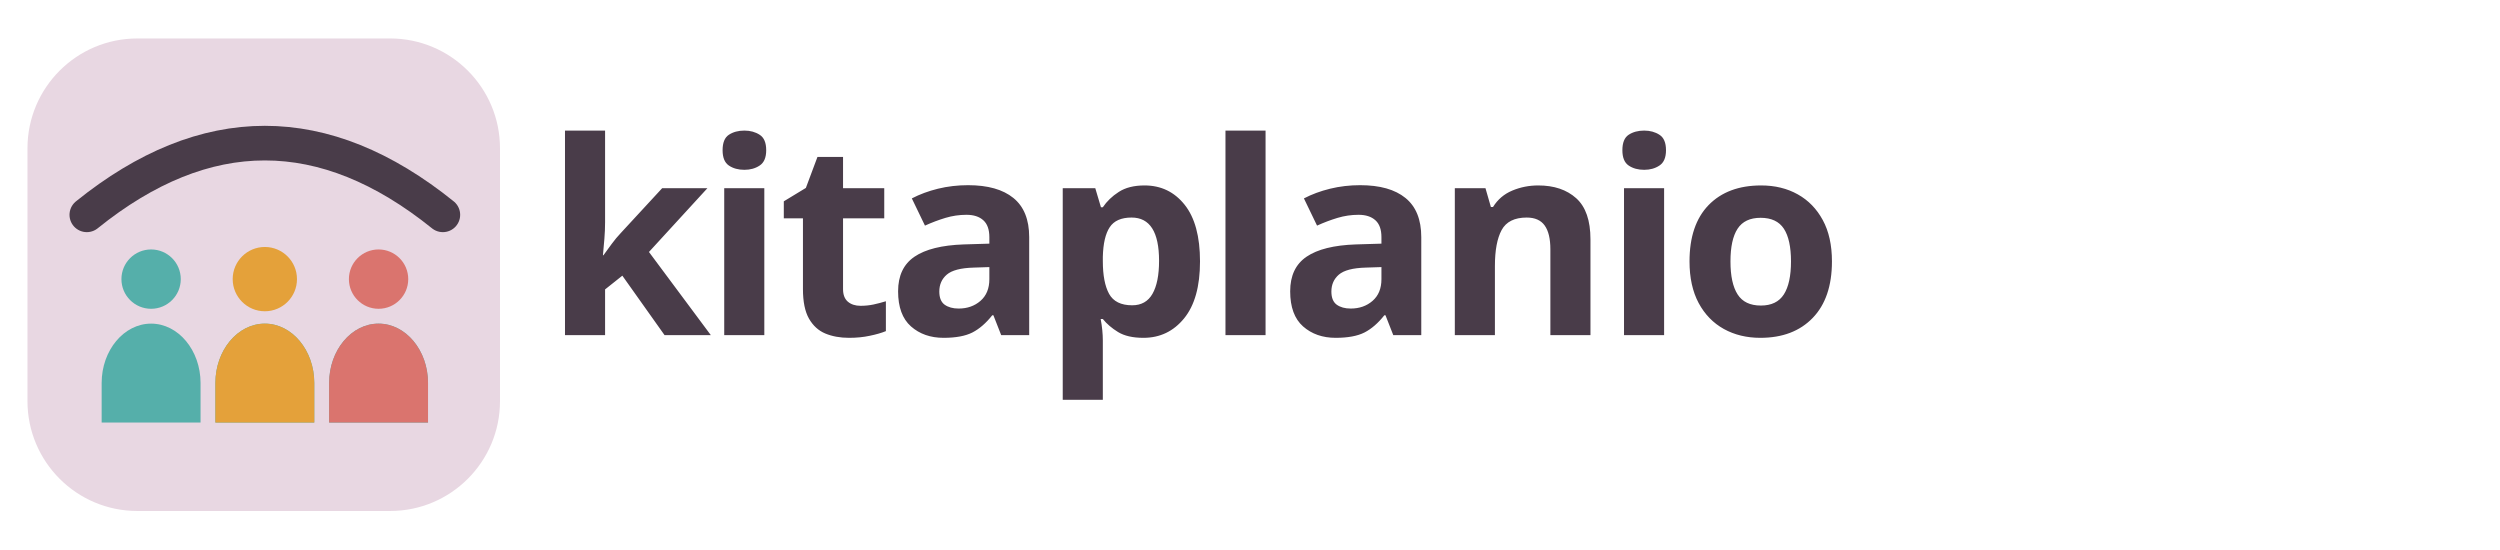
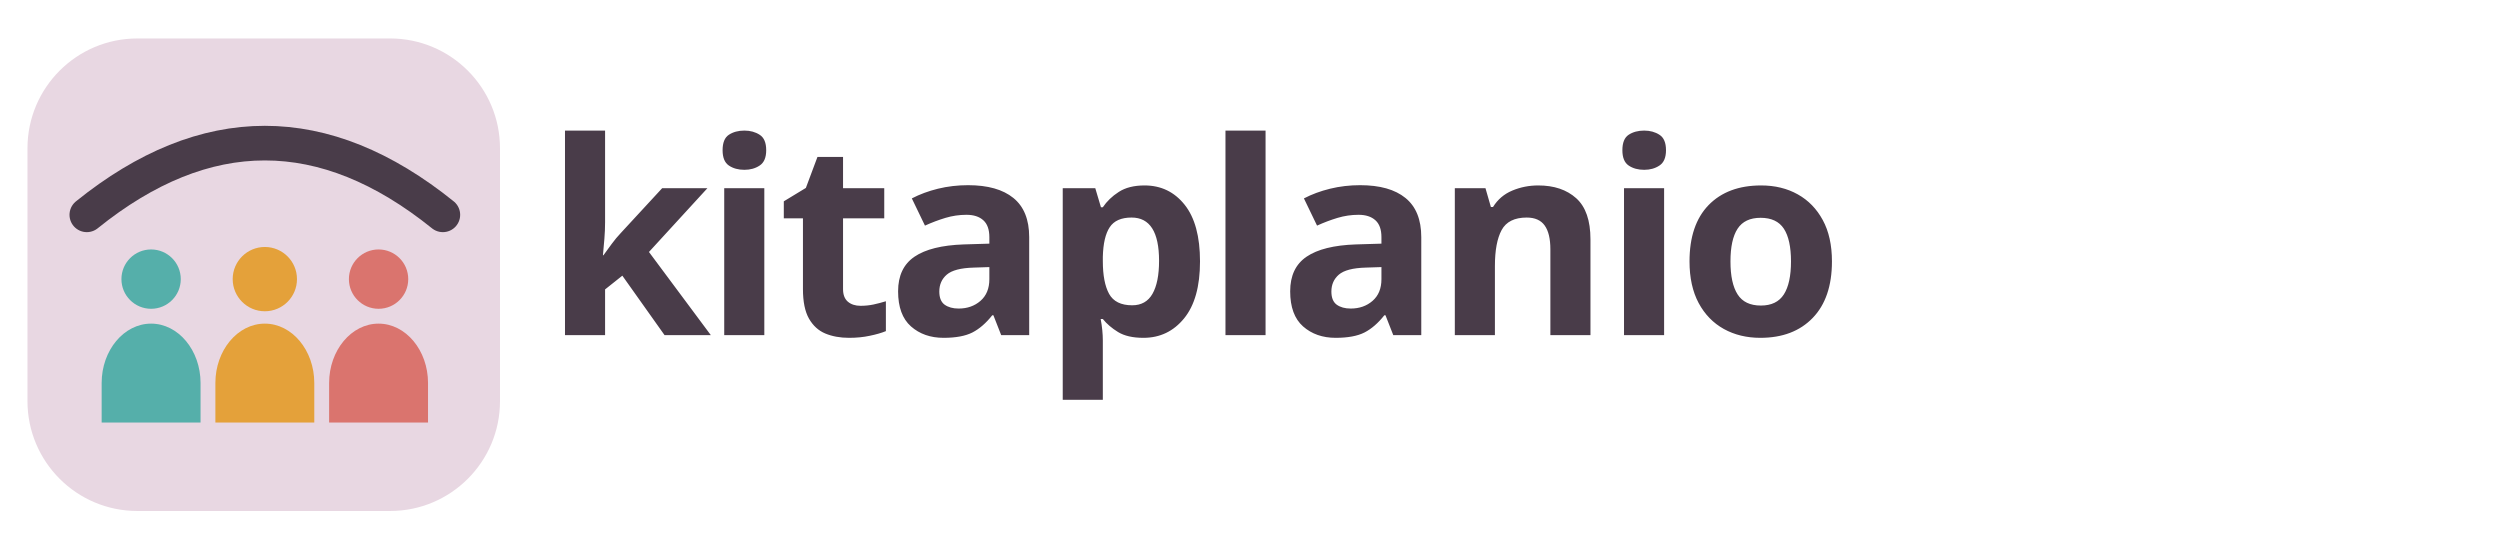
<svg xmlns="http://www.w3.org/2000/svg" viewBox="0 0 455 100" role="img" aria-labelledby="title">
  <rect x="5" y="7" width="86" height="86" rx="20" fill="#E8D7E2" />
  <g transform="translate(5 4) scale(.9)">
    <path d="M12 39Q48 10 84 39" fill="none" stroke="#493C49" stroke-width="7" stroke-linecap="round" />
    <circle cx="25" cy="52" r="6" fill="#55AFAA" />
    <circle cx="48" cy="52" r="6.5" fill="#E4A13A" />
    <circle cx="71" cy="52" r="6" fill="#DA746E" />
-     <path d="M15 81v-8c0-6.6 4.5-12 10-12s10 5.4 10 12v8Zm23 0v-8c0-6.6 4.5-12 10-12s10 5.4 10 12v8Zm23 0v-8c0-6.6 4.5-12 10-12s10 5.4 10 12v8Z" fill="#55AFAA" />
+     <path d="M15 81v-8c0-6.6 4.5-12 10-12s10 5.4 10 12v8Z" fill="#55AFAA" />
    <path d="M38 81v-8c0-6.6 4.5-12 10-12s10 5.4 10 12v8Z" fill="#E4A13A" />
    <path d="M61 81v-8c0-6.6 4.5-12 10-12s10 5.4 10 12v8Z" fill="#DA746E" />
  </g>
  <text x="99" y="61" font-family="Nunito Sans, sans-serif" font-size="49" font-weight="900" letter-spacing="-1.4" fill="#493C49">kitaplanio</text>
</svg>
